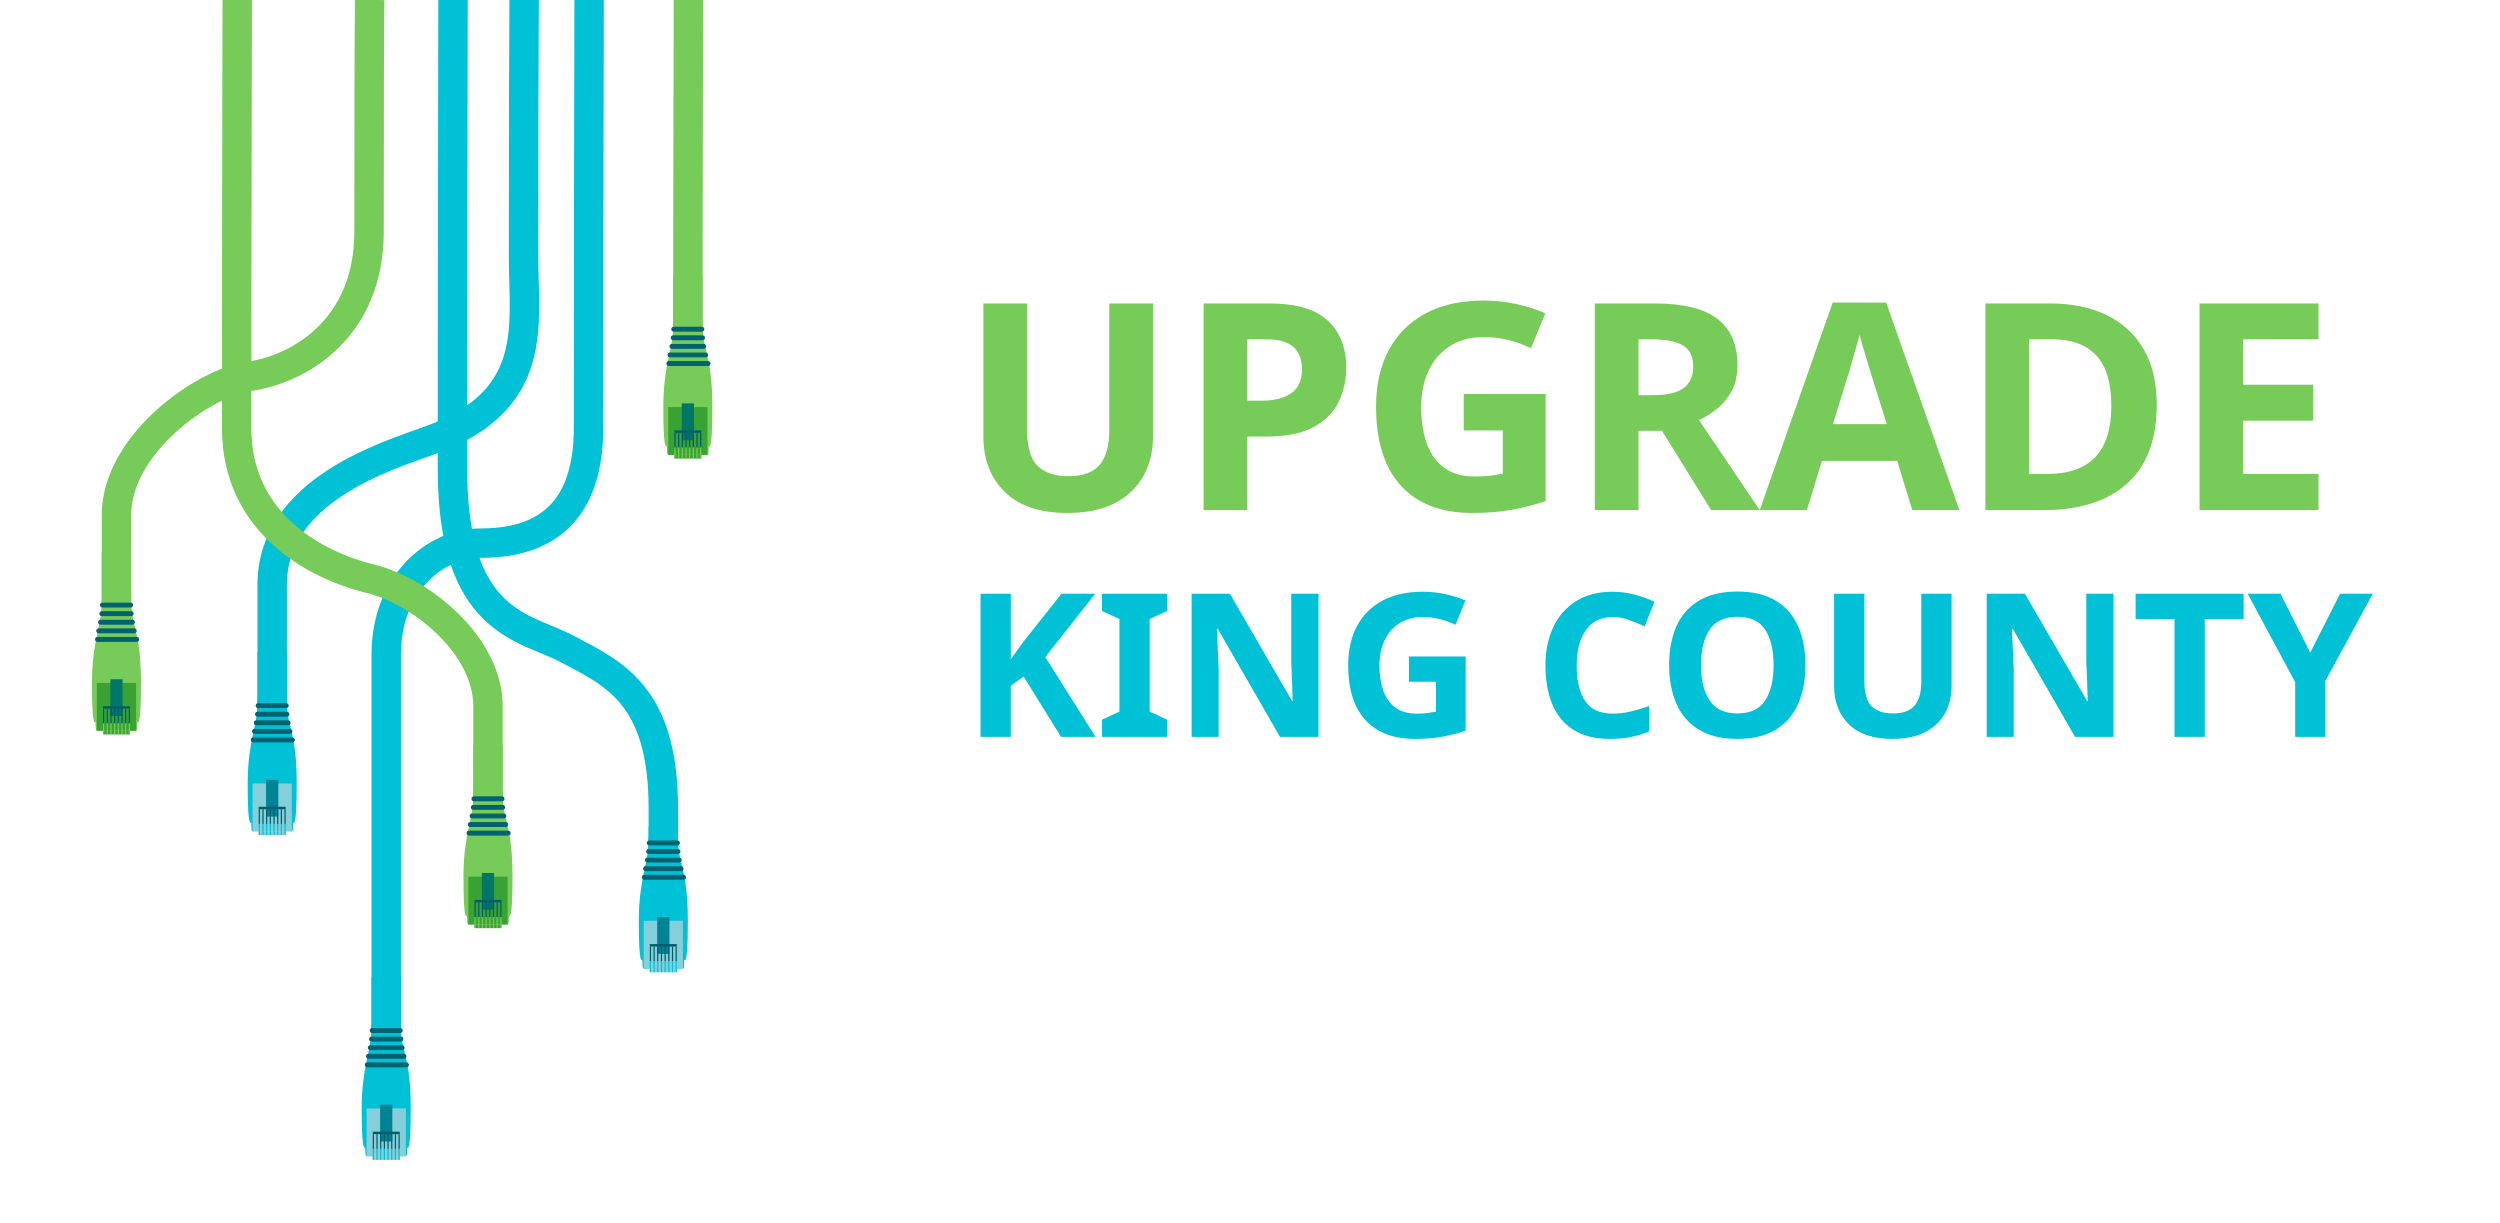
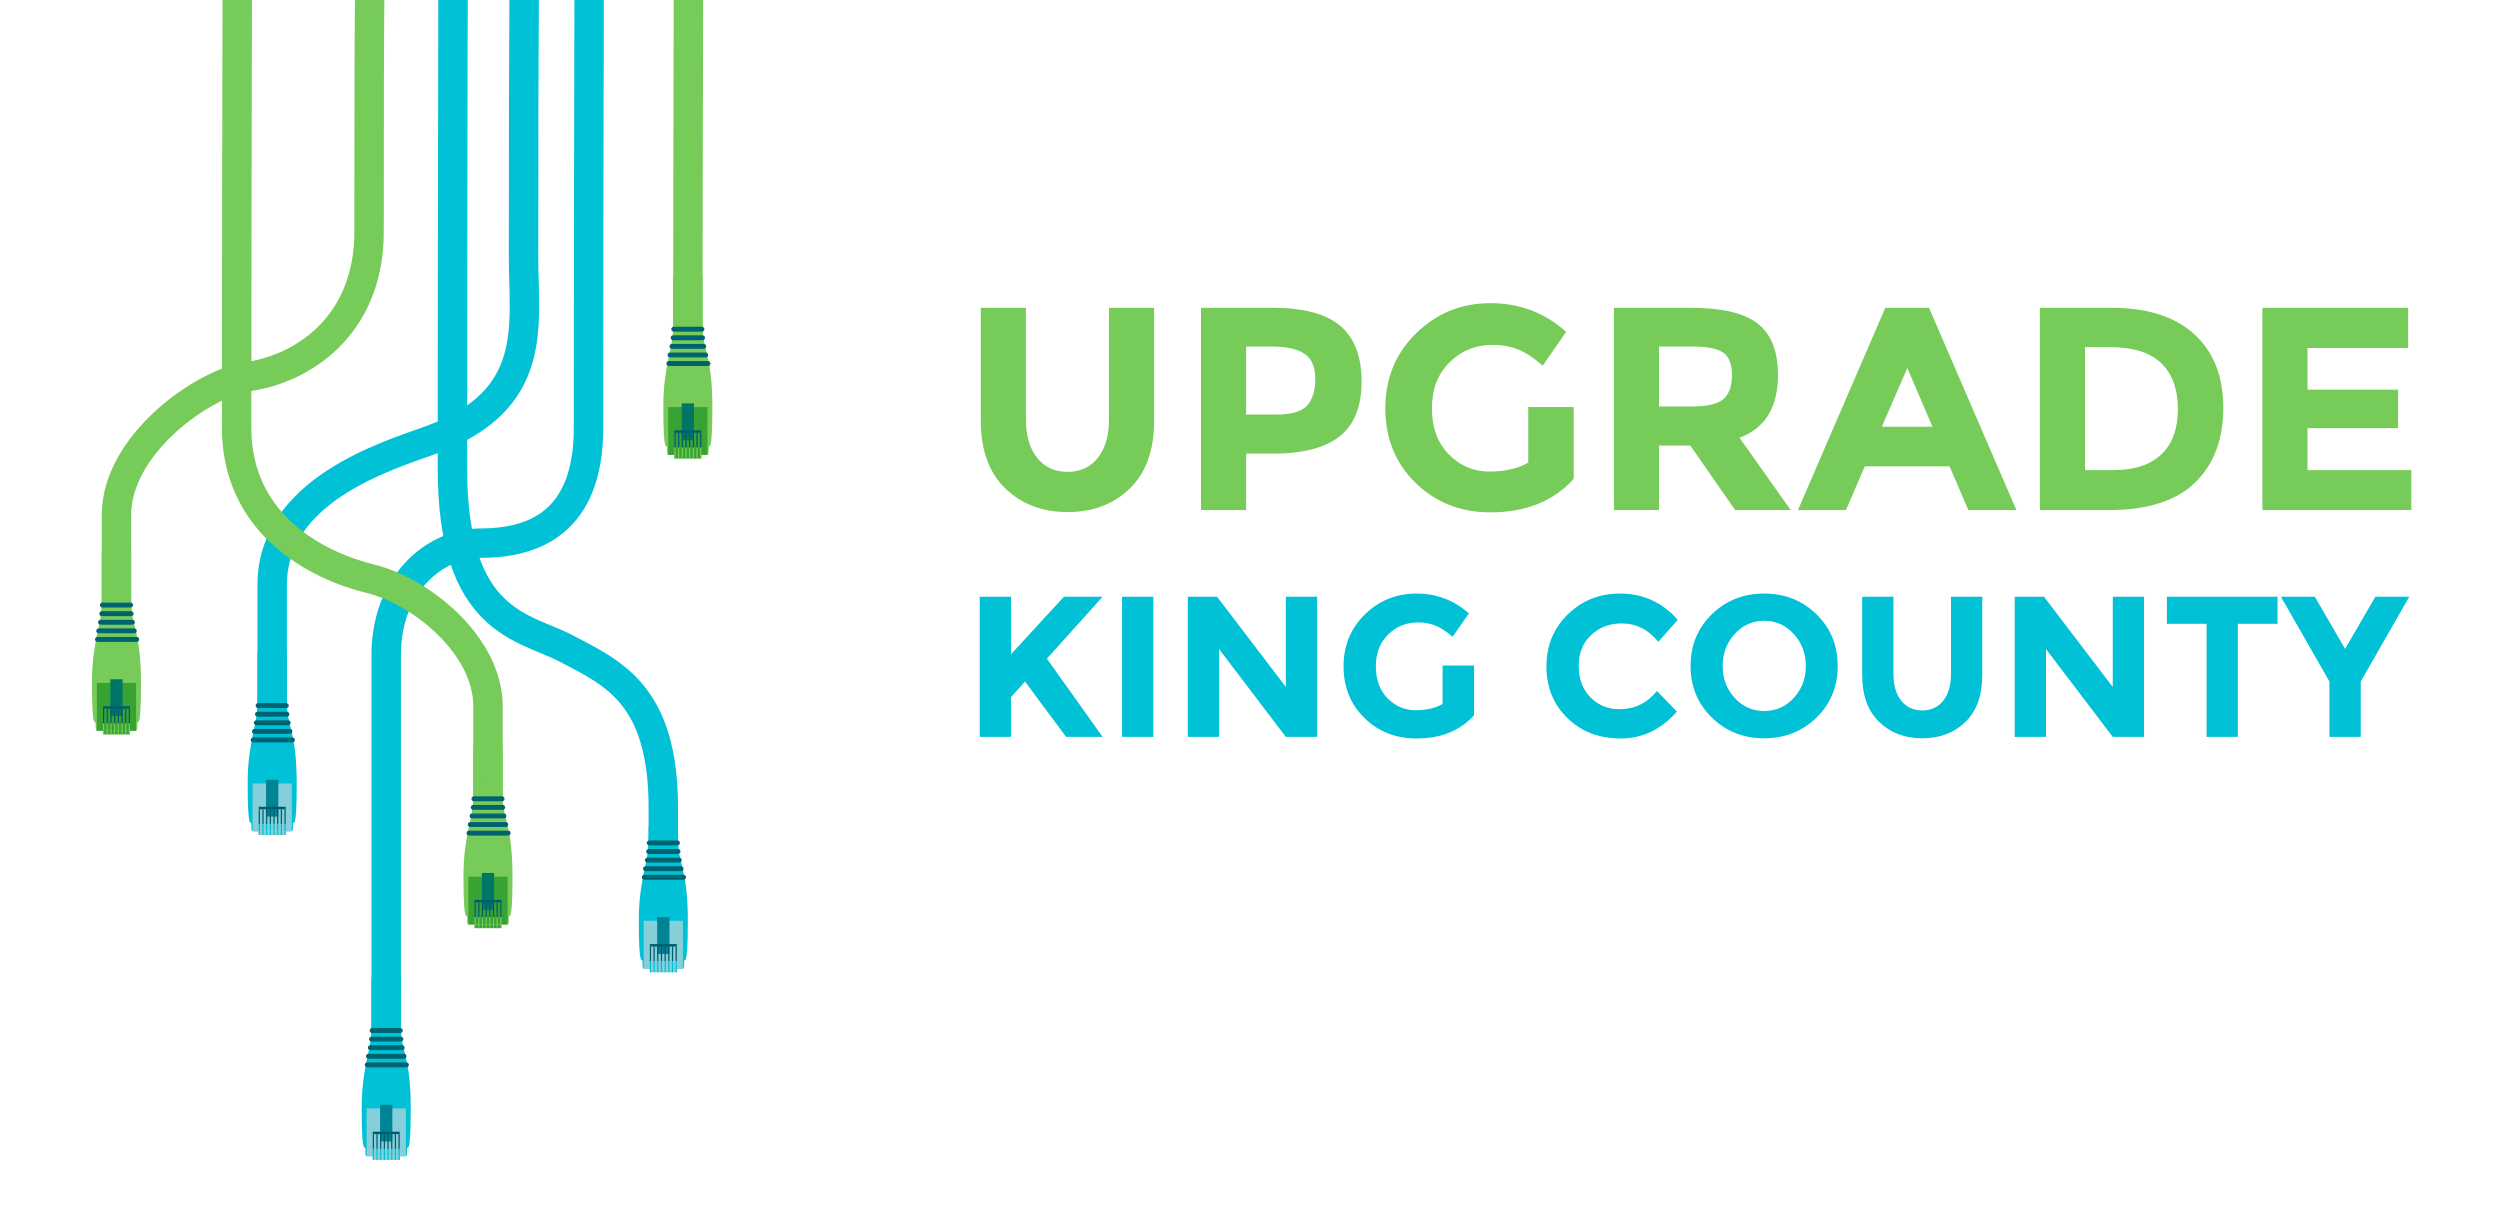
<svg xmlns="http://www.w3.org/2000/svg" height="997" viewBox="0 0 2039 997" width="2039">
  <g fill="none" fill-rule="evenodd">
    <g stroke-width="24">
      <path d="m480.484-.07c-.323 135.911-.484 252.268-.484 349.07 0 78.255-46 94-88 94-37.829 0-77 33.731-77 91v360.141" stroke="#00c1d6" />
      <path d="m561.484-.07c-.323 114.578-.484 220.268-.484 317.07" stroke="#77cb59" />
      <path d="m369.484-.07c-.323 157.911-.484 285.268-.484 382.07 0 127 59 129 93 147 37.553 19.881 79 37 79 129.859v90.141" stroke="#00c1d6" />
      <path d="m301.484-.07c-.323 29.245-.484 92.268-.484 189.07 0 78.255-56 112-98 118-37.776 5.397-108 55.731-108 113v134" stroke="#77cb59" />
      <path d="m427.484-.07c-.323 43.282-.484 113.305-.484 210.07 0 55 13.683 116.615-76 149-36 13-129 41-129 117.859v157.141" stroke="#00c1d6" />
      <path d="m193.484-.07c-.323 135.911-.484 252.268-.484 349.07 0 78.255 64.894 112.242 109 123 41 10 96 54 96 104v125" stroke="#77cb59" />
    </g>
    <g transform="translate(295 797)">
      <path d="m8 0h24v107h-24z" fill="#00c1d6" />
      <path d="m8 41.447c0 18.553-8 31.553-8 65.553 0 42 3 29 3 33s0 6 1 6h32c1 0 1-2 1-6s3 9 3-33-8-47-8-65.553c0-18.553-24-18.553-24 0z" fill="#00c1d6" />
      <path d="m4 107h32v39h-32z" fill="#85cfda" />
      <path d="m9 146h22v3h-22z" fill="#85cfda" />
      <path d="m15 104h10v30h-10z" fill="#008394" />
      <g fill="#005c6b">
        <path d="m9 126h22v2h-22z" />
        <path d="m9 128h1v12h-1z" transform="matrix(-1 0 0 1 19 0)" />
        <path d="m12 128h1v12h-1z" transform="matrix(-1 0 0 1 25 0)" />
        <path d="m15 128h1v12h-1z" transform="matrix(-1 0 0 1 31 0)" />
        <path d="m18 128h1v12h-1z" transform="matrix(-1 0 0 1 37 0)" />
        <path d="m21 128h1v12h-1z" transform="matrix(-1 0 0 1 43 0)" />
        <path d="m24 128h1v12h-1z" transform="matrix(-1 0 0 1 49 0)" />
        <path d="m27 128h1v12h-1z" transform="matrix(-1 0 0 1 55 0)" />
        <path d="m30 128h1v12h-1z" transform="matrix(-1 0 0 1 61 0)" />
      </g>
      <path d="m9 140h1v9h-1z" fill="#00c1d6" transform="matrix(-1 0 0 1 19 0)" />
      <path d="m12 140h1v9h-1z" fill="#00c1d6" transform="matrix(-1 0 0 1 25 0)" />
      <path d="m15 140h1v9h-1z" fill="#00c1d6" transform="matrix(-1 0 0 1 31 0)" />
      <path d="m18 140h1v9h-1z" fill="#00c1d6" transform="matrix(-1 0 0 1 37 0)" />
      <path d="m21 140h1v9h-1z" fill="#00c1d6" transform="matrix(-1 0 0 1 43 0)" />
      <path d="m24 140h1v9h-1z" fill="#00c1d6" transform="matrix(-1 0 0 1 49 0)" />
      <path d="m27 140h1v9h-1z" fill="#00c1d6" transform="matrix(-1 0 0 1 55 0)" />
      <path d="m30 140h1v9h-1z" fill="#00c1d6" transform="matrix(-1 0 0 1 61 0)" />
      <rect fill="#006170" height="3" rx="1.5" stroke="#006372" width="26" x="7" y="42" />
      <rect fill="#006170" height="3" rx="1.5" stroke="#006372" width="27" x="6.5" y="49" />
      <rect fill="#006170" height="3" rx="1.5" stroke="#006372" width="29" x="5.5" y="56" />
      <rect fill="#006170" height="3" rx="1.5" stroke="#006372" width="32" x="4" y="63" />
      <rect fill="#006170" height="3" rx="1.5" stroke="#006372" width="35" x="3" y="70" />
    </g>
    <g transform="translate(202 532)">
      <path d="m8 0h24v107h-24z" fill="#00c1d6" />
      <path d="m8 41.447c0 18.553-8 31.553-8 65.553 0 42 3 29 3 33s0 6 1 6h32c1 0 1-2 1-6s3 9 3-33-8-47-8-65.553c0-18.553-24-18.553-24 0z" fill="#00c1d6" />
      <path d="m4 107h32v39h-32z" fill="#85cfda" />
      <path d="m9 146h22v3h-22z" fill="#85cfda" />
      <path d="m15 104h10v30h-10z" fill="#008394" />
      <g fill="#005c6b">
        <path d="m9 126h22v2h-22z" />
        <path d="m9 128h1v12h-1z" transform="matrix(-1 0 0 1 19 0)" />
        <path d="m12 128h1v12h-1z" transform="matrix(-1 0 0 1 25 0)" />
        <path d="m15 128h1v12h-1z" transform="matrix(-1 0 0 1 31 0)" />
        <path d="m18 128h1v12h-1z" transform="matrix(-1 0 0 1 37 0)" />
        <path d="m21 128h1v12h-1z" transform="matrix(-1 0 0 1 43 0)" />
        <path d="m24 128h1v12h-1z" transform="matrix(-1 0 0 1 49 0)" />
        <path d="m27 128h1v12h-1z" transform="matrix(-1 0 0 1 55 0)" />
        <path d="m30 128h1v12h-1z" transform="matrix(-1 0 0 1 61 0)" />
      </g>
      <path d="m9 140h1v9h-1z" fill="#00c1d6" transform="matrix(-1 0 0 1 19 0)" />
      <path d="m12 140h1v9h-1z" fill="#00c1d6" transform="matrix(-1 0 0 1 25 0)" />
      <path d="m15 140h1v9h-1z" fill="#00c1d6" transform="matrix(-1 0 0 1 31 0)" />
      <path d="m18 140h1v9h-1z" fill="#00c1d6" transform="matrix(-1 0 0 1 37 0)" />
      <path d="m21 140h1v9h-1z" fill="#00c1d6" transform="matrix(-1 0 0 1 43 0)" />
      <path d="m24 140h1v9h-1z" fill="#00c1d6" transform="matrix(-1 0 0 1 49 0)" />
      <path d="m27 140h1v9h-1z" fill="#00c1d6" transform="matrix(-1 0 0 1 55 0)" />
      <path d="m30 140h1v9h-1z" fill="#00c1d6" transform="matrix(-1 0 0 1 61 0)" />
      <rect fill="#006170" height="3" rx="1.5" stroke="#006372" width="26" x="7" y="42" />
      <rect fill="#006170" height="3" rx="1.5" stroke="#006372" width="27" x="6.5" y="49" />
      <rect fill="#006170" height="3" rx="1.5" stroke="#006372" width="29" x="5.5" y="56" />
      <rect fill="#006170" height="3" rx="1.5" stroke="#006372" width="32" x="4" y="63" />
      <rect fill="#006170" height="3" rx="1.5" stroke="#006372" width="35" x="3" y="70" />
    </g>
    <g transform="translate(75 450)">
      <path d="m8 0h24v107h-24z" fill="#77cb59" />
      <path d="m8 41.447c0 18.553-8 31.553-8 65.553 0 42 3 29 3 33s0 6 1 6h32c1 0 1-2 1-6s3 9 3-33-8-47-8-65.553c0-18.553-24-18.553-24 0z" fill="#77cb59" />
      <path d="m4 107h32v39h-32z" fill="#38a333" />
      <path d="m9 146h22v3h-22z" fill="#38a333" />
      <path d="m15 104h10v30h-10z" fill="#076" />
      <g fill="#005c6b">
        <path d="m9 126h22v2h-22z" />
        <path d="m9 128h1v12h-1z" transform="matrix(-1 0 0 1 19 0)" />
        <path d="m12 128h1v12h-1z" transform="matrix(-1 0 0 1 25 0)" />
        <path d="m15 128h1v12h-1z" transform="matrix(-1 0 0 1 31 0)" />
        <path d="m18 128h1v12h-1z" transform="matrix(-1 0 0 1 37 0)" />
        <path d="m21 128h1v12h-1z" transform="matrix(-1 0 0 1 43 0)" />
        <path d="m24 128h1v12h-1z" transform="matrix(-1 0 0 1 49 0)" />
        <path d="m27 128h1v12h-1z" transform="matrix(-1 0 0 1 55 0)" />
        <path d="m30 128h1v12h-1z" transform="matrix(-1 0 0 1 61 0)" />
      </g>
      <path d="m9 140h1v9h-1z" fill="#77cb59" transform="matrix(-1 0 0 1 19 0)" />
      <path d="m12 140h1v9h-1z" fill="#77cb59" transform="matrix(-1 0 0 1 25 0)" />
      <path d="m15 140h1v9h-1z" fill="#77cb59" transform="matrix(-1 0 0 1 31 0)" />
      <path d="m18 140h1v9h-1z" fill="#77cb59" transform="matrix(-1 0 0 1 37 0)" />
      <path d="m21 140h1v9h-1z" fill="#77cb59" transform="matrix(-1 0 0 1 43 0)" />
      <path d="m24 140h1v9h-1z" fill="#77cb59" transform="matrix(-1 0 0 1 49 0)" />
      <path d="m27 140h1v9h-1z" fill="#77cb59" transform="matrix(-1 0 0 1 55 0)" />
      <path d="m30 140h1v9h-1z" fill="#77cb59" transform="matrix(-1 0 0 1 61 0)" />
      <rect fill="#006170" height="3" rx="1.5" stroke="#006372" width="26" x="7" y="42" />
      <rect fill="#006170" height="3" rx="1.5" stroke="#006372" width="27" x="6.5" y="49" />
      <rect fill="#006170" height="3" rx="1.5" stroke="#006372" width="29" x="5.5" y="56" />
      <rect fill="#006170" height="3" rx="1.5" stroke="#006372" width="32" x="4" y="63" />
      <rect fill="#006170" height="3" rx="1.5" stroke="#006372" width="35" x="3" y="70" />
    </g>
    <g transform="translate(378 608)">
      <path d="m8 0h24v107h-24z" fill="#77cb59" />
      <path d="m8 41.447c0 18.553-8 31.553-8 65.553 0 42 3 29 3 33s0 6 1 6h32c1 0 1-2 1-6s3 9 3-33-8-47-8-65.553c0-18.553-24-18.553-24 0z" fill="#77cb59" />
      <path d="m4 107h32v39h-32z" fill="#38a333" />
      <path d="m9 146h22v3h-22z" fill="#38a333" />
      <path d="m15 104h10v30h-10z" fill="#076" />
      <g fill="#005c6b">
        <path d="m9 126h22v2h-22z" />
        <path d="m9 128h1v12h-1z" transform="matrix(-1 0 0 1 19 0)" />
        <path d="m12 128h1v12h-1z" transform="matrix(-1 0 0 1 25 0)" />
        <path d="m15 128h1v12h-1z" transform="matrix(-1 0 0 1 31 0)" />
        <path d="m18 128h1v12h-1z" transform="matrix(-1 0 0 1 37 0)" />
        <path d="m21 128h1v12h-1z" transform="matrix(-1 0 0 1 43 0)" />
        <path d="m24 128h1v12h-1z" transform="matrix(-1 0 0 1 49 0)" />
        <path d="m27 128h1v12h-1z" transform="matrix(-1 0 0 1 55 0)" />
        <path d="m30 128h1v12h-1z" transform="matrix(-1 0 0 1 61 0)" />
      </g>
      <path d="m9 140h1v9h-1z" fill="#77cb59" transform="matrix(-1 0 0 1 19 0)" />
      <path d="m12 140h1v9h-1z" fill="#77cb59" transform="matrix(-1 0 0 1 25 0)" />
      <path d="m15 140h1v9h-1z" fill="#77cb59" transform="matrix(-1 0 0 1 31 0)" />
      <path d="m18 140h1v9h-1z" fill="#77cb59" transform="matrix(-1 0 0 1 37 0)" />
      <path d="m21 140h1v9h-1z" fill="#77cb59" transform="matrix(-1 0 0 1 43 0)" />
      <path d="m24 140h1v9h-1z" fill="#77cb59" transform="matrix(-1 0 0 1 49 0)" />
      <path d="m27 140h1v9h-1z" fill="#77cb59" transform="matrix(-1 0 0 1 55 0)" />
      <path d="m30 140h1v9h-1z" fill="#77cb59" transform="matrix(-1 0 0 1 61 0)" />
      <rect fill="#006170" height="3" rx="1.5" stroke="#006372" width="26" x="7" y="42" />
      <rect fill="#006170" height="3" rx="1.5" stroke="#006372" width="27" x="6.5" y="49" />
      <rect fill="#006170" height="3" rx="1.5" stroke="#006372" width="29" x="5.5" y="56" />
      <rect fill="#006170" height="3" rx="1.5" stroke="#006372" width="32" x="4" y="63" />
      <rect fill="#006170" height="3" rx="1.5" stroke="#006372" width="35" x="3" y="70" />
    </g>
    <g transform="translate(541 225)">
      <path d="m8 0h24v107h-24z" fill="#77cb59" />
      <path d="m8 41.447c0 18.553-8 31.553-8 65.553 0 42 3 29 3 33s0 6 1 6h32c1 0 1-2 1-6s3 9 3-33-8-47-8-65.553c0-18.553-24-18.553-24 0z" fill="#77cb59" />
      <path d="m4 107h32v39h-32z" fill="#38a333" />
      <path d="m9 146h22v3h-22z" fill="#38a333" />
      <path d="m15 104h10v30h-10z" fill="#076" />
      <g fill="#005c6b">
        <path d="m9 126h22v2h-22z" />
        <path d="m9 128h1v12h-1z" transform="matrix(-1 0 0 1 19 0)" />
        <path d="m12 128h1v12h-1z" transform="matrix(-1 0 0 1 25 0)" />
        <path d="m15 128h1v12h-1z" transform="matrix(-1 0 0 1 31 0)" />
        <path d="m18 128h1v12h-1z" transform="matrix(-1 0 0 1 37 0)" />
        <path d="m21 128h1v12h-1z" transform="matrix(-1 0 0 1 43 0)" />
        <path d="m24 128h1v12h-1z" transform="matrix(-1 0 0 1 49 0)" />
        <path d="m27 128h1v12h-1z" transform="matrix(-1 0 0 1 55 0)" />
        <path d="m30 128h1v12h-1z" transform="matrix(-1 0 0 1 61 0)" />
      </g>
      <path d="m9 140h1v9h-1z" fill="#77cb59" transform="matrix(-1 0 0 1 19 0)" />
      <path d="m12 140h1v9h-1z" fill="#77cb59" transform="matrix(-1 0 0 1 25 0)" />
      <path d="m15 140h1v9h-1z" fill="#77cb59" transform="matrix(-1 0 0 1 31 0)" />
      <path d="m18 140h1v9h-1z" fill="#77cb59" transform="matrix(-1 0 0 1 37 0)" />
      <path d="m21 140h1v9h-1z" fill="#77cb59" transform="matrix(-1 0 0 1 43 0)" />
      <path d="m24 140h1v9h-1z" fill="#77cb59" transform="matrix(-1 0 0 1 49 0)" />
      <path d="m27 140h1v9h-1z" fill="#77cb59" transform="matrix(-1 0 0 1 55 0)" />
      <path d="m30 140h1v9h-1z" fill="#77cb59" transform="matrix(-1 0 0 1 61 0)" />
      <rect fill="#006170" height="3" rx="1.5" stroke="#006372" width="26" x="7" y="42" />
      <rect fill="#006170" height="3" rx="1.5" stroke="#006372" width="27" x="6.5" y="49" />
      <rect fill="#006170" height="3" rx="1.5" stroke="#006372" width="29" x="5.5" y="56" />
      <rect fill="#006170" height="3" rx="1.5" stroke="#006372" width="32" x="4" y="63" />
      <rect fill="#006170" height="3" rx="1.5" stroke="#006372" width="35" x="3" y="70" />
    </g>
    <g transform="translate(521 671)">
      <path d="m8 3h24v77h-24z" fill="#00c1d6" />
      <path d="m8 14.447c0 18.553-8 31.553-8 65.553 0 42 3 29 3 33s0 6 1 6h32c1 0 1-2 1-6s3 9 3-33-8-47-8-65.553c0-18.553-24-18.553-24 0z" fill="#00c1d6" />
      <path d="m4 80h32v39h-32z" fill="#85cfda" />
      <path d="m9 119h22v3h-22z" fill="#85cfda" />
      <path d="m15 77h10v30h-10z" fill="#008394" />
      <g fill="#005c6b">
        <path d="m9 99h22v2h-22z" />
        <path d="m9 101h1v12h-1z" transform="matrix(-1 0 0 1 19 0)" />
        <path d="m12 101h1v12h-1z" transform="matrix(-1 0 0 1 25 0)" />
        <path d="m15 101h1v12h-1z" transform="matrix(-1 0 0 1 31 0)" />
        <path d="m18 101h1v12h-1z" transform="matrix(-1 0 0 1 37 0)" />
        <path d="m21 101h1v12h-1z" transform="matrix(-1 0 0 1 43 0)" />
        <path d="m24 101h1v12h-1z" transform="matrix(-1 0 0 1 49 0)" />
        <path d="m27 101h1v12h-1z" transform="matrix(-1 0 0 1 55 0)" />
        <path d="m30 101h1v12h-1z" transform="matrix(-1 0 0 1 61 0)" />
      </g>
      <path d="m9 113h1v9h-1z" fill="#00c1d6" transform="matrix(-1 0 0 1 19 0)" />
      <path d="m12 113h1v9h-1z" fill="#00c1d6" transform="matrix(-1 0 0 1 25 0)" />
      <path d="m15 113h1v9h-1z" fill="#00c1d6" transform="matrix(-1 0 0 1 31 0)" />
      <path d="m18 113h1v9h-1z" fill="#00c1d6" transform="matrix(-1 0 0 1 37 0)" />
      <path d="m21 113h1v9h-1z" fill="#00c1d6" transform="matrix(-1 0 0 1 43 0)" />
      <path d="m24 113h1v9h-1z" fill="#00c1d6" transform="matrix(-1 0 0 1 49 0)" />
      <path d="m27 113h1v9h-1z" fill="#00c1d6" transform="matrix(-1 0 0 1 55 0)" />
      <path d="m30 113h1v9h-1z" fill="#00c1d6" transform="matrix(-1 0 0 1 61 0)" />
      <rect fill="#006170" height="3" rx="1.5" stroke="#006372" width="26" x="7" y="15" />
      <rect fill="#006170" height="3" rx="1.5" stroke="#006372" width="27" x="6.5" y="22" />
      <rect fill="#006170" height="3" rx="1.5" stroke="#006372" width="29" x="5.5" y="29" />
      <rect fill="#006170" height="3" rx="1.5" stroke="#006372" width="32" x="4" y="36" />
      <rect fill="#006170" height="3" rx="1.5" stroke="#006372" width="35" x="3" y="43" />
    </g>
-     <text fill="#77cb59" font-family="Montserrat-Bold, Montserrat" font-size="236" font-weight="bold">
-       <tspan x="782" y="416">UPGRADE</tspan>
-     </text>
-     <text fill="#00c1d6" font-family="Montserrat-Bold, Montserrat" font-size="163.5" font-weight="bold">
-       <tspan x="785" y="601">KING COUNTY</tspan>
-     </text>
+     <path d="m870.736 417.652c20.611 0 37.524-6.411 50.74-19.234s19.824-31.191 19.824-55.106v-92.276h-36.816v91.096c0 13.216-3.029 23.639-9.086 31.27s-14.278 11.446-24.662 11.446-18.644-3.776-24.78-11.328c-6.136-7.709-9.204-18.172-9.204-31.388v-91.096h-36.816v92.276c0 23.757 6.647 42.087 19.942 54.988s30.247 19.352 50.858 19.352zm145.612-1.652v-46.02h21.948c24.387 0 42.519-4.72 54.398-14.16s17.818-24.347 17.818-44.722-5.782-35.479-17.346-45.312-30.011-14.75-55.342-14.75h-58.292v164.964zm24.78-77.88h-24.78v-55.46h21.004c12.115 0 21.043 2.006 26.786 6.018s8.614 10.777 8.614 20.296-2.203 16.756-6.608 21.712-12.744 7.434-25.016 7.434zm174.404 79.768c28.949 0 51.605-9.125 67.968-27.376v-58.528h-37.052v45.312c-8.496 4.877-19.116 7.316-31.86 7.316s-23.718-4.681-32.922-14.042-13.806-21.83-13.806-37.406 4.799-28.123 14.396-37.642 21.397-14.278 35.4-14.278c7.237 0 13.963 1.219 20.178 3.658s13.019 6.883 20.414 13.334l19.116-27.612c-17.464-15.576-38.035-23.364-61.714-23.364s-43.896 8.181-60.652 24.544-25.134 36.777-25.134 61.242 8.221 44.722 24.662 60.77 36.777 24.072 61.006 24.072zm137.588-1.888v-52.628h25.488l36.58 52.628h45.312l-41.772-59c20.925-7.709 31.388-24.78 31.388-51.212 0-19.195-5.467-33.119-16.402-41.772s-29.225-12.98-54.87-12.98h-62.54v164.964zm26.904-84.488h-26.904v-48.852h27.612c11.8 0 20.06 1.652 24.78 4.956s7.08 9.401 7.08 18.29-2.281 15.379-6.844 19.47-13.137 6.136-25.724 6.136zm125.552 84.488 15.34-35.636h69.148l15.34 35.636h39.176l-71.272-164.964h-35.636l-71.272 164.964zm70.564-67.968h-41.3l20.768-47.908zm143.96 67.968c31.467 0 54.87-7.473 70.21-22.42s23.01-35.243 23.01-60.888-7.867-45.666-23.6-60.062-38.311-21.594-67.732-21.594h-58.292v164.964zm3.776-32.568h-23.364v-100.3h20.532c18.723 0 32.607 4.366 41.654 13.098s13.57 21.201 13.57 37.406-4.523 28.556-13.57 37.052-21.987 12.744-38.822 12.744zm242.844 32.568v-32.568h-84.724v-34.22h73.868v-31.388h-73.868v-33.984h82.128v-32.804h-118.944v164.964z" fill="#77cb59" fill-rule="nonzero" />
+     <path d="m824.567 601v-32.373l11.445-12.753 33.517 45.126h29.757c-5.232-7.303-13.134-18.394-23.707-33.272-6.248-8.792-11.335-15.938-15.261-21.437l-.595-.833c-2.44-3.417-4.404-6.158-5.89-8.222l45.453-50.522h-31.555l-43.164 46.925v-46.925h-25.506v114.287zm116.085 0v-114.287h-25.506v114.287zm53.628 0v-71.613l54.446 71.613h25.506v-114.287h-25.506v73.575l-56.081-73.575h-23.871v114.287zm160.884 1.308c20.056 0 35.752-6.322 47.088-18.966v-40.548h-25.669v31.392c-5.886 3.379-13.243 5.069-22.073 5.069s-16.432-3.243-22.808-9.728-9.565-15.124-9.565-25.915 3.325-19.484 9.973-26.078 14.824-9.892 24.525-9.892c5.014 0 9.674.845 13.979 2.534s9.02 4.769 14.143 9.238l13.243-19.13c-12.099-10.791-26.351-16.186-42.755-16.186s-30.411 5.668-42.02 17.004-17.413 25.479-17.413 42.428 5.695 30.983 17.086 42.101 25.479 16.677 42.265 16.677zm166.688 0c17.604 0 32.891-7.303 45.862-21.909l-16.35-16.84c-7.957 9.919-18.203 14.879-30.738 14.879-9.156 0-16.95-3.216-23.381-9.646s-9.646-14.96-9.646-25.588 3.406-19.075 10.219-25.343 15.015-9.401 24.607-9.401c11.99 0 22.018 5.014 30.084 15.042l15.86-17.985c-12.644-14.279-28.34-21.419-47.088-21.419-16.786 0-30.983 5.668-42.592 17.004s-17.413 25.479-17.413 42.428 5.695 30.983 17.086 42.101 25.887 16.677 43.491 16.677zm116.984-.164c16.895 0 31.119-5.614 42.673-16.84 11.554-11.336 17.331-25.397 17.331-42.183s-5.777-30.82-17.331-42.101-25.779-16.922-42.673-16.922-31.119 5.641-42.673 16.922-17.331 25.315-17.331 42.101 5.777 30.82 17.331 42.101 25.779 16.922 42.673 16.922zm.082-22.236c-9.537 0-17.576-3.57-24.116-10.709s-9.81-15.805-9.81-25.997 3.27-18.884 9.81-26.078 14.579-10.791 24.116-10.791 17.576 3.597 24.116 10.791 9.81 15.914 9.81 26.16c0 10.137-3.27 18.775-9.81 25.915s-14.579 10.709-24.116 10.709zm128.92 22.236c14.279 0 25.997-4.442 35.153-13.325s13.734-21.609 13.734-38.177v-63.928h-25.506v63.111c0 9.156-2.098 16.377-6.295 21.664s-9.892 7.93-17.086 7.93-12.916-2.616-17.168-7.848c-4.251-5.341-6.377-12.589-6.377-21.745v-63.111h-25.506v63.928c0 16.459 4.605 29.157 13.816 38.096s20.955 13.407 35.234 13.407zm100.879-1.145v-71.613l54.446 71.613h25.506v-114.287h-25.506v73.575l-56.081-73.575h-23.871v114.287zm156.47 0v-92.214h32.373v-22.073h-90.252v22.073h32.373v92.214zm100.225 0v-45.126l39.567-69.16h-27.631l-24.689 42.51-24.689-42.51h-27.631l39.567 69.16v45.126z" fill="#00c1d6" fill-rule="nonzero" />
  </g>
</svg>
